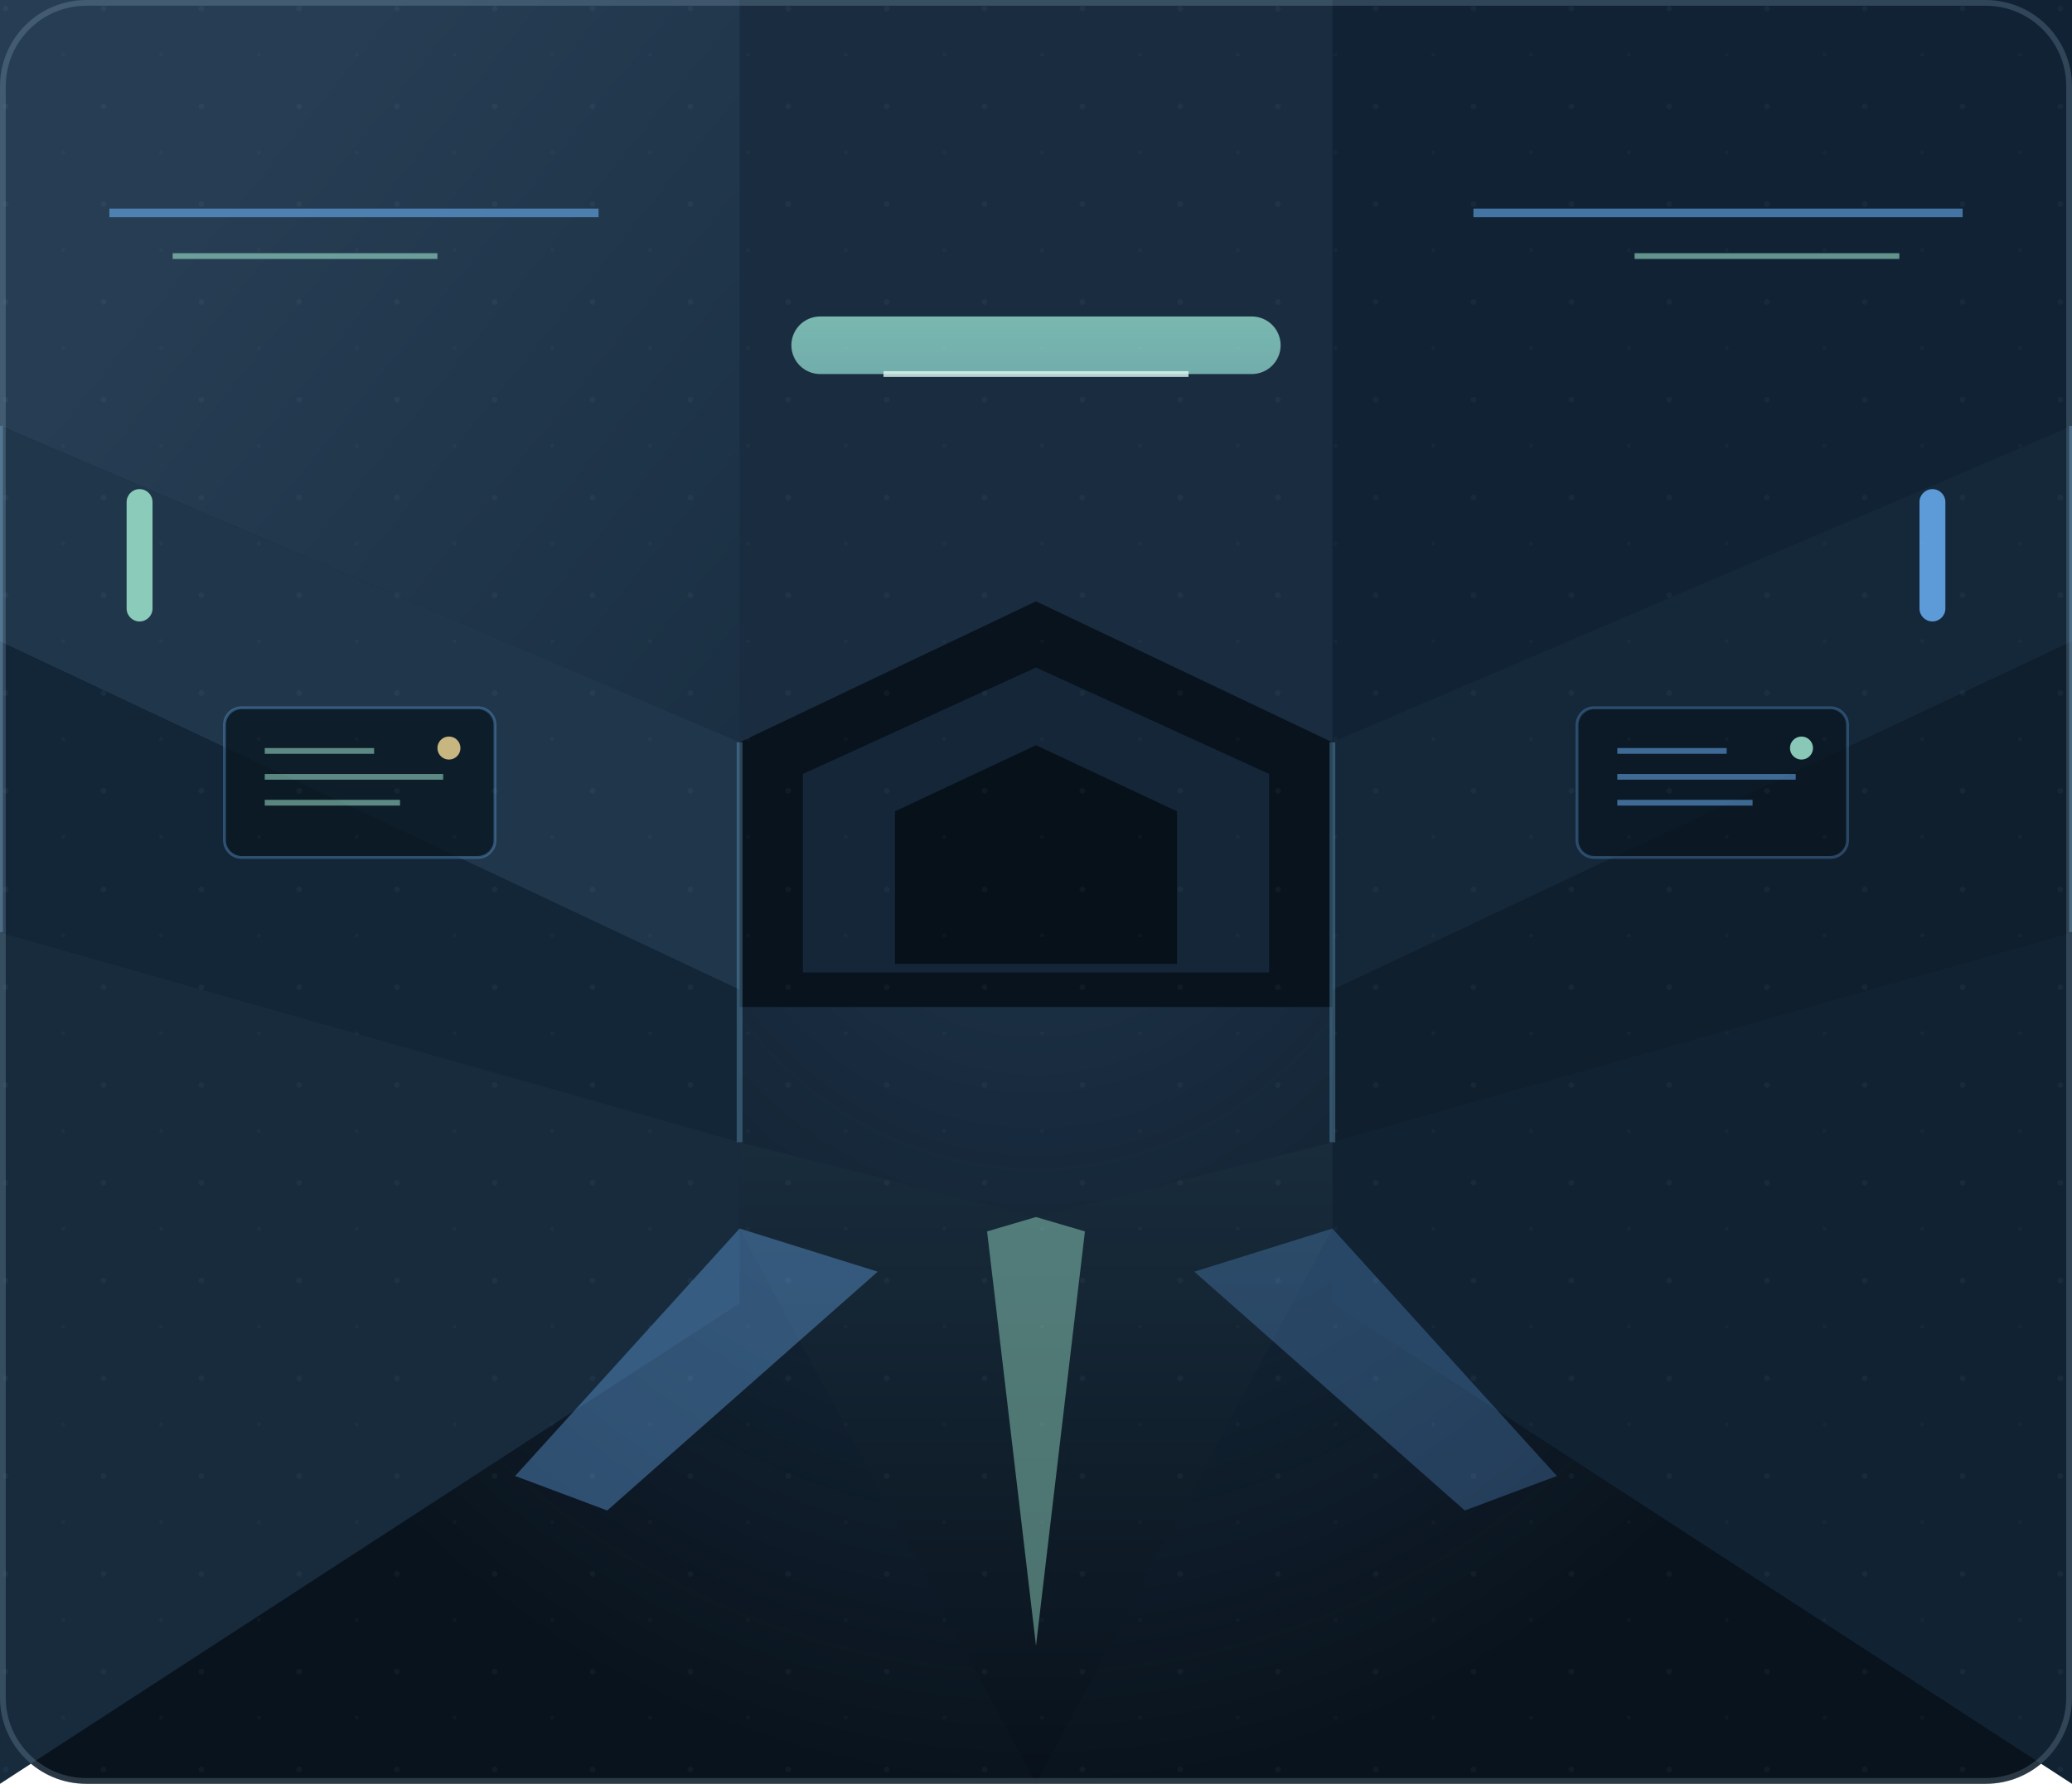
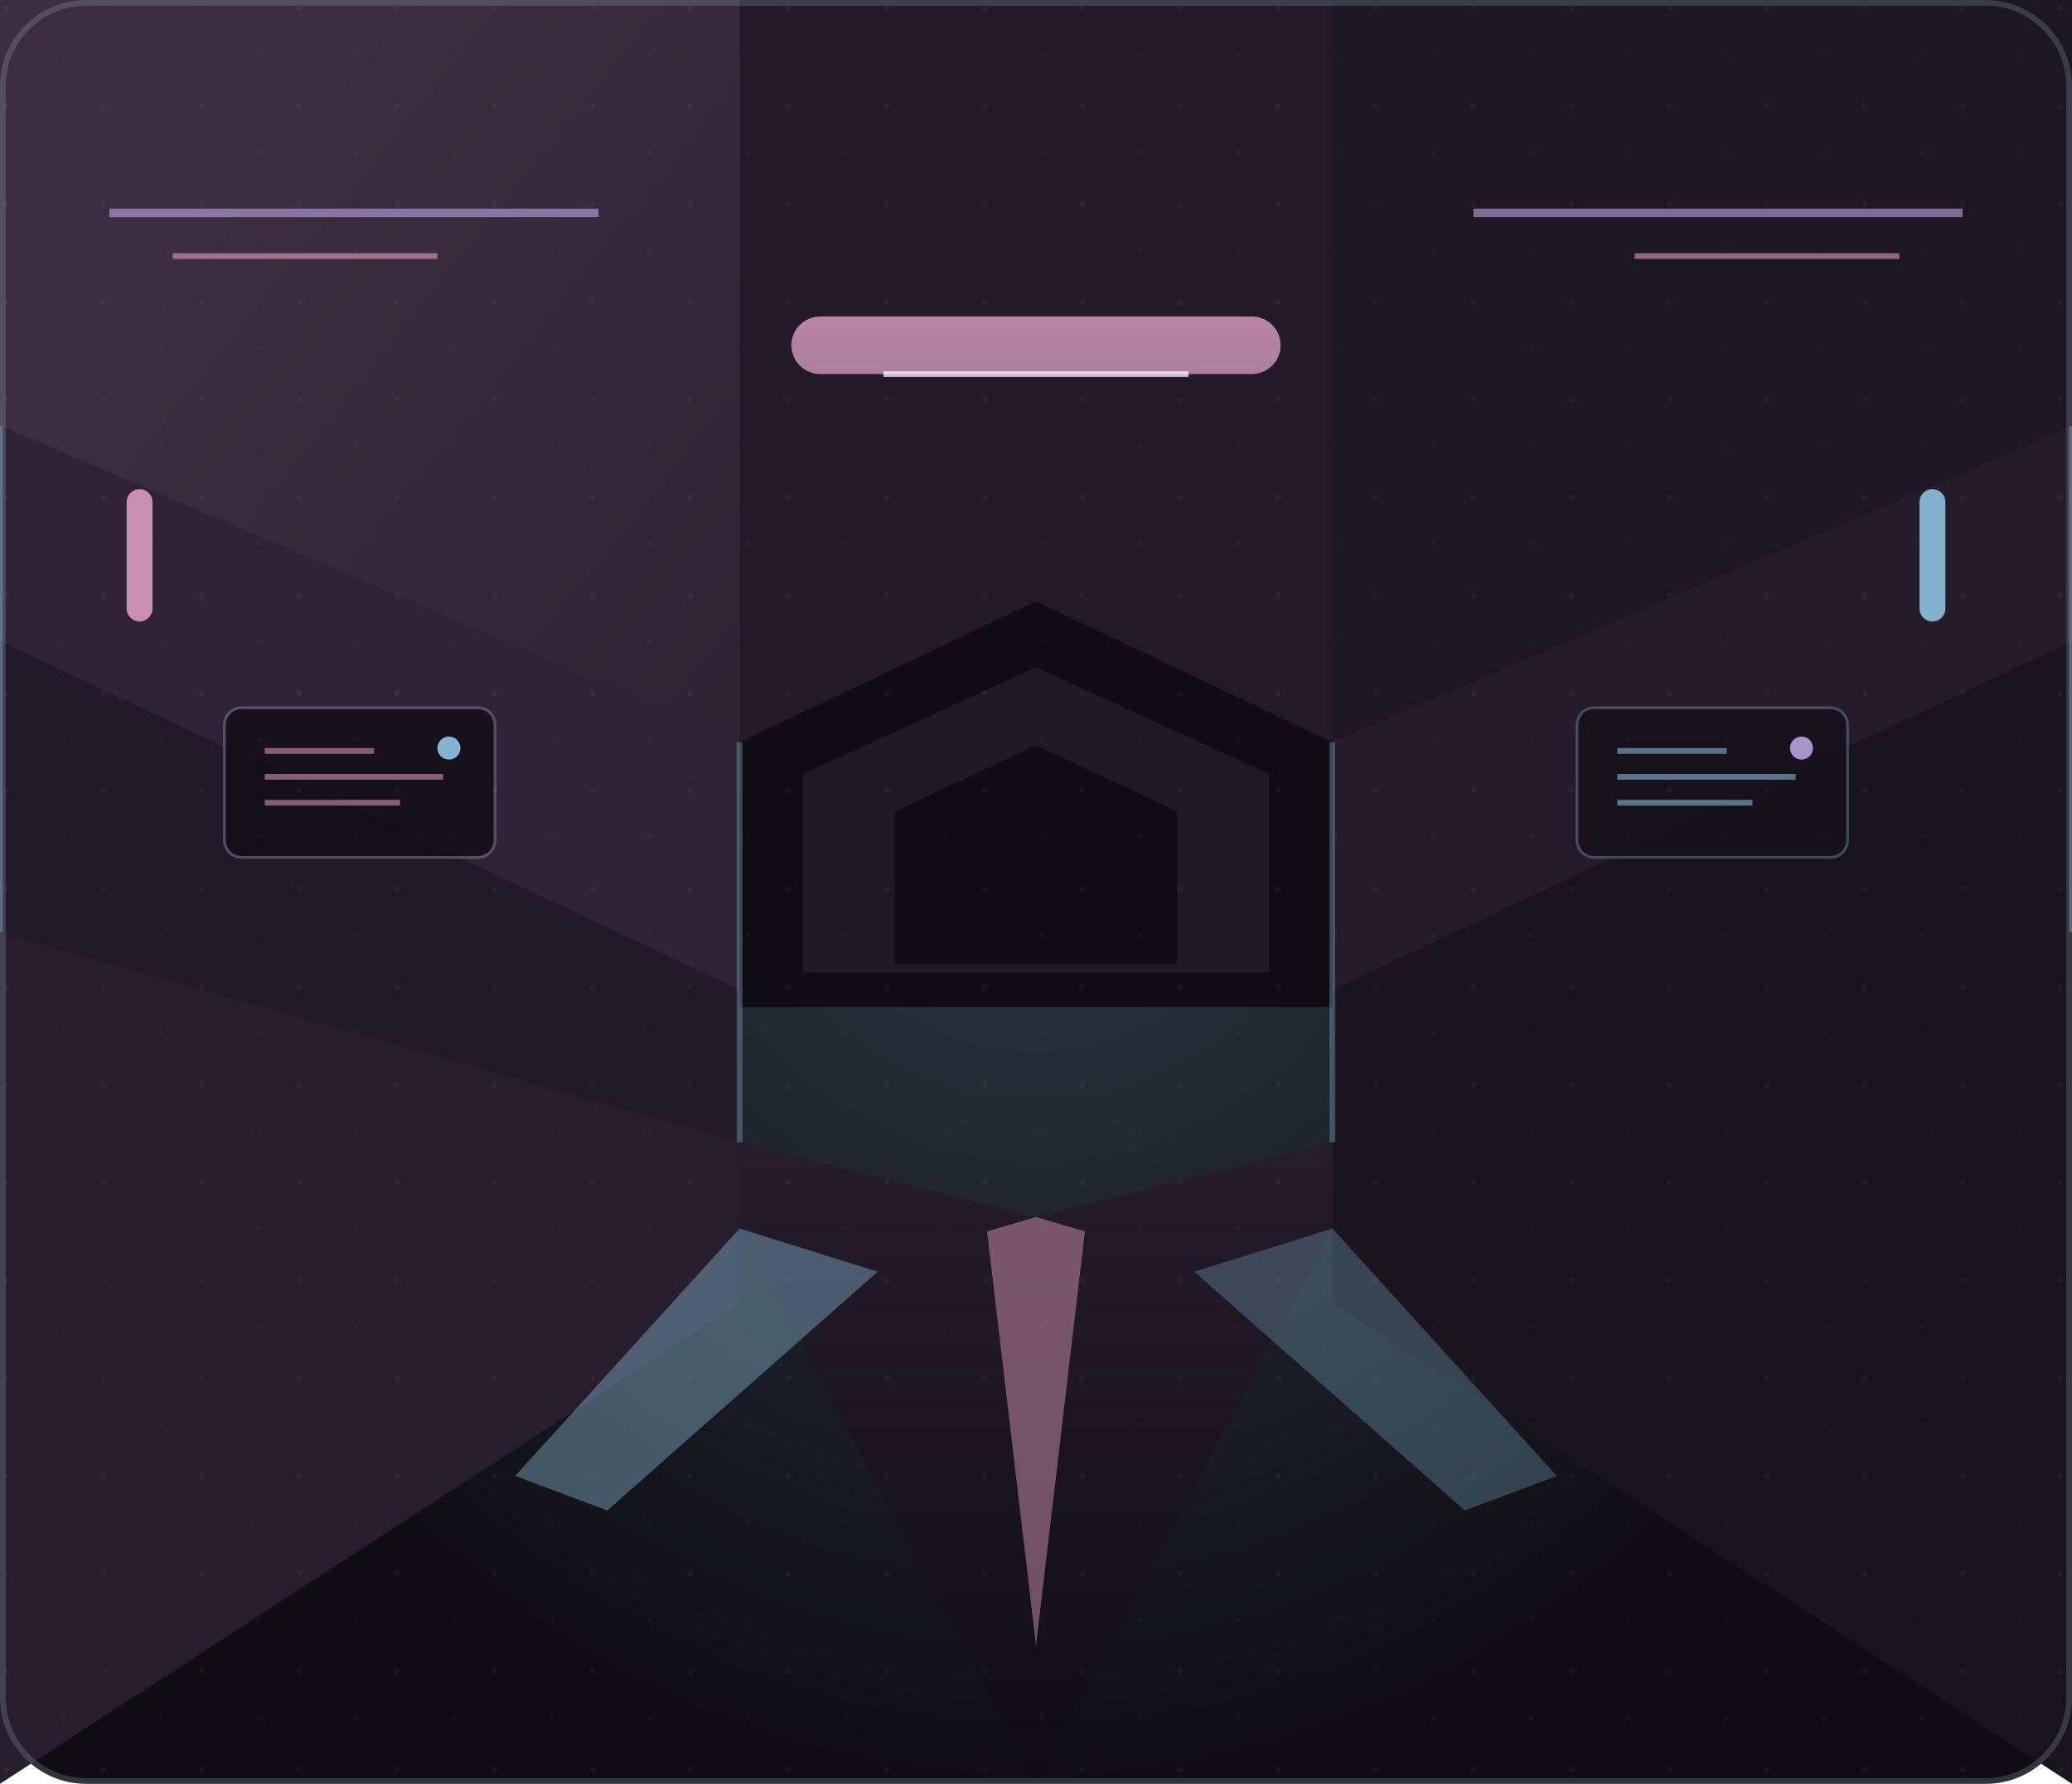
<svg xmlns="http://www.w3.org/2000/svg" width="720" height="620" viewBox="0 0 720 620" fill="none">
  <defs>
    <linearGradient id="wall" x1="80" y1="60" x2="640" y2="510" gradientUnits="userSpaceOnUse">
-       <stop stop-color="#263D53" />
-       <stop offset=".55" stop-color="#14283A" />
-       <stop offset="1" stop-color="#0A1521" />
+       <stop stop-color="#3D2D40" />
+       <stop offset=".55" stop-color="#271D2D" />
+       <stop offset="1" stop-color="#100D14" />
    </linearGradient>
    <linearGradient id="floor" x1="360" y1="300" x2="360" y2="620" gradientUnits="userSpaceOnUse">
-       <stop stop-color="#20384A" />
-       <stop offset="1" stop-color="#08111B" />
+       <stop stop-color="#302337" />
+       <stop offset="1" stop-color="#100D14" />
    </linearGradient>
    <linearGradient id="light" x1="360" y1="100" x2="360" y2="420" gradientUnits="userSpaceOnUse">
-       <stop stop-color="#9DEBD7" stop-opacity=".95" />
-       <stop offset="1" stop-color="#6FB7FF" stop-opacity="0" />
+       <stop stop-color="#F0A9CC" stop-opacity=".95" />
+       <stop offset="1" stop-color="#9BD7F5" stop-opacity="0" />
    </linearGradient>
    <radialGradient id="glow" cx="0" cy="0" r="1" gradientTransform="matrix(0 360 -330 0 360 260)" gradientUnits="userSpaceOnUse">
-       <stop stop-color="#6FB7FF" stop-opacity=".22" />
-       <stop offset="1" stop-color="#6FB7FF" stop-opacity="0" />
+       <stop stop-color="#9BD7F5" stop-opacity=".22" />
+       <stop offset="1" stop-color="#9BD7F5" stop-opacity="0" />
    </radialGradient>
    <pattern id="grain" width="34" height="34" patternUnits="userSpaceOnUse">
-       <circle cx="2" cy="3" r="1" fill="#D8EEFF" fill-opacity=".11" />
-       <circle cx="22" cy="19" r=".7" fill="#D8EEFF" fill-opacity=".08" />
+       <circle cx="2" cy="3" r="1" fill="#F7EAF3" fill-opacity=".11" />
+       <circle cx="22" cy="19" r=".7" fill="#F7EAF3" fill-opacity=".08" />
    </pattern>
  </defs>
-   <rect width="720" height="620" rx="30" fill="#09131D" />
+   <rect width="720" height="620" rx="30" fill="#100D14" />
  <rect width="720" height="620" rx="30" fill="url(#glow)" />
-   <path d="M0 0h720v148L463 258H257L0 148V0Z" fill="#1A2D40" />
+   <path d="M0 0h720v148L463 258H257L0 148V0Z" fill="#241A29" />
  <path d="M0 0h257v258L0 148V0Z" fill="url(#wall)" />
-   <path d="M720 0H463v258l257-110V0Z" fill="#102234" />
-   <path d="M0 148 257 258v86L0 223v-75Z" fill="#20374B" />
-   <path d="m720 148-257 110v86l257-121v-75Z" fill="#14283A" />
-   <path d="m257 258 103-49 103 49v92H257v-92Z" fill="#08131D" />
-   <path d="m279 269 81-37 81 37v69H279v-69Z" fill="#142638" />
-   <path d="m311 282 49-23 49 23v53h-98v-53Z" fill="#07111A" />
-   <path d="M0 223 257 344v53L0 324v-101Z" fill="#132638" />
-   <path d="m720 223-257 121v53l257-73V223Z" fill="#101F2D" />
-   <path d="M0 620V324l257 73v56L0 620Z" fill="#172B3D" />
-   <path d="M720 620V324l-257 73v56l257 167Z" fill="#112233" />
+   <path d="M720 0H463v258l257-110V0Z" fill="#1C1722" />
+   <path d="M0 148 257 258v86L0 223v-75Z" fill="#302337" />
+   <path d="m720 148-257 110v86l257-121v-75Z" fill="#251B2B" />
+   <path d="m257 258 103-49 103 49v92H257v-92Z" fill="#100D14" />
+   <path d="m279 269 81-37 81 37v69H279v-69Z" fill="#201A27" />
+   <path d="m311 282 49-23 49 23v53h-98v-53Z" fill="#100D14" />
+   <path d="M0 223 257 344v53L0 324v-101Z" fill="#211A29" />
+   <path d="m720 223-257 121v53l257-73V223Z" fill="#1A1420" />
+   <path d="M0 620V324l257 73v56L0 620Z" fill="#281E2E" />
+   <path d="M720 620V324l-257 73v56l257 167Z" fill="#19141E" />
  <path d="m257 397 103 26 103-26v30L360 620l-103-193v-30Z" fill="url(#floor)" />
-   <path d="m360 423 17 5-17 144-17-144 17-5Z" fill="#A6F0D6" fill-opacity=".42" />
-   <path d="m257 427 48 15-94 83-32-12 78-86Z" fill="#6FB7FF" fill-opacity=".35" />
-   <path d="m463 427-48 15 94 83 32-12-78-86Z" fill="#6FB7FF" fill-opacity=".25" />
-   <path d="M257 258V397M463 258V397M0 148v176M720 148v176" stroke="#7BBFE8" stroke-opacity=".3" stroke-width="2" />
-   <path d="M38 74h170M512 74h170" stroke="#6FB7FF" stroke-opacity=".55" stroke-width="3" />
-   <path d="M60 89h92M568 89h92" stroke="#A6F0D6" stroke-opacity=".55" stroke-width="2" />
-   <rect x="44" y="170" width="9" height="46" rx="4.5" fill="#A6F0D6" fill-opacity=".8" />
-   <rect x="667" y="170" width="9" height="46" rx="4.5" fill="#6FB7FF" fill-opacity=".8" />
+   <path d="m360 423 17 5-17 144-17-144 17-5Z" fill="#F0A9CC" fill-opacity=".42" />
+   <path d="m257 427 48 15-94 83-32-12 78-86Z" fill="#9BD7F5" fill-opacity=".35" />
+   <path d="m463 427-48 15 94 83 32-12-78-86Z" fill="#9BD7F5" fill-opacity=".25" />
+   <path d="M257 258V397M463 258V397M0 148v176M720 148v176" stroke="#9BD7F5" stroke-opacity=".3" stroke-width="2" />
+   <path d="M38 74h170M512 74h170" stroke="#CBB2F3" stroke-opacity=".55" stroke-width="3" />
+   <path d="M60 89h92M568 89h92" stroke="#F0A9CC" stroke-opacity=".55" stroke-width="2" />
+   <rect x="44" y="170" width="9" height="46" rx="4.5" fill="#F0A9CC" fill-opacity=".8" />
+   <rect x="667" y="170" width="9" height="46" rx="4.5" fill="#9BD7F5" fill-opacity=".8" />
  <path d="M285 120h150" stroke="url(#light)" stroke-width="20" stroke-linecap="round" opacity=".8" />
-   <path d="M307 130h106" stroke="#DDF9F0" stroke-opacity=".8" stroke-width="2" />
+   <path d="M307 130h106" stroke="#F7EAF3" stroke-opacity=".8" stroke-width="2" />
  <g opacity=".8">
-     <rect x="78" y="246" width="94" height="52" rx="6" fill="#0A1722" stroke="#6FB7FF" stroke-opacity=".4" />
-     <path d="M92 261h38M92 270h62M92 279h47" stroke="#A6F0D6" stroke-opacity=".62" stroke-width="2" />
-     <circle cx="156" cy="260" r="4" fill="#F3D68D" />
-     <rect x="548" y="246" width="94" height="52" rx="6" fill="#0A1722" stroke="#6FB7FF" stroke-opacity=".35" />
-     <path d="M562 261h38M562 270h62M562 279h47" stroke="#6FB7FF" stroke-opacity=".62" stroke-width="2" />
-     <circle cx="626" cy="260" r="4" fill="#A6F0D6" />
+     <rect x="78" y="246" width="94" height="52" rx="6" fill="#100D14" stroke="#CBB2F3" stroke-opacity=".4" />
+     <path d="M92 261h38M92 270h62M92 279h47" stroke="#F0A9CC" stroke-opacity=".62" stroke-width="2" />
+     <circle cx="156" cy="260" r="4" fill="#9BD7F5" />
+     <rect x="548" y="246" width="94" height="52" rx="6" fill="#151019" stroke="#9BD7F5" stroke-opacity=".35" />
+     <path d="M562 261h38M562 270h62M562 279h47" stroke="#9BD7F5" stroke-opacity=".62" stroke-width="2" />
+     <circle cx="626" cy="260" r="4" fill="#CBB2F3" />
  </g>
  <path d="M0 0h720v620H0z" fill="url(#grain)" opacity=".34" />
  <rect x="1" y="1" width="718" height="618" rx="29" stroke="#B8D7EE" stroke-opacity=".19" stroke-width="2" />
</svg>
